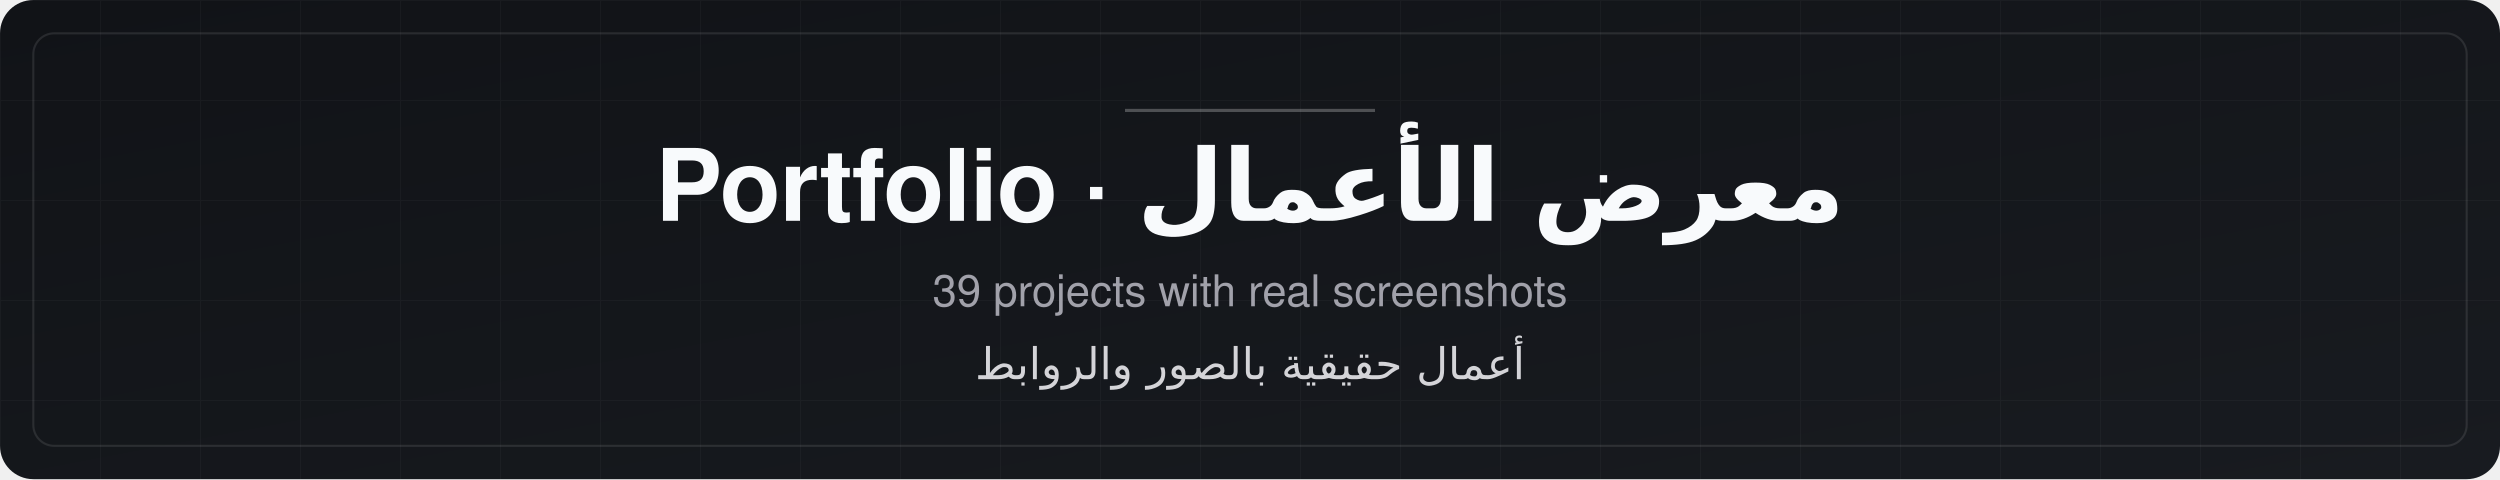
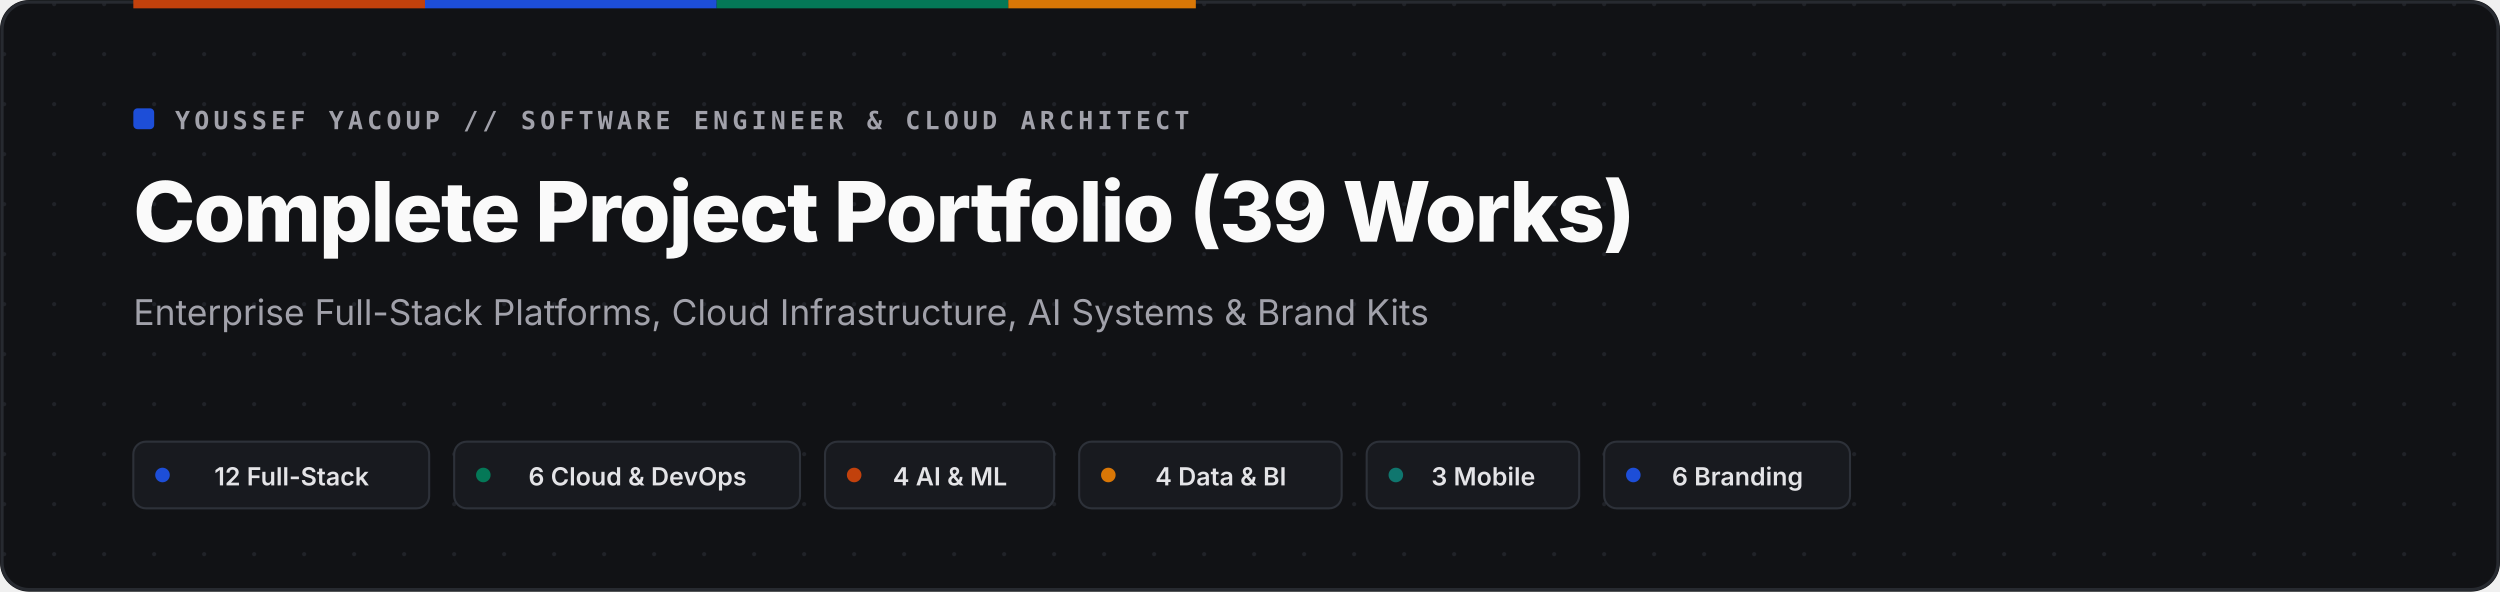
- <svg xmlns="http://www.w3.org/2000/svg" width="1200" height="230" viewBox="0 0 1200 230">
+ <svg xmlns="http://www.w3.org/2000/svg" viewBox="0 0 1200 284" width="100%">
  <defs>
-     <linearGradient id="g" x1="0" y1="0" x2="1" y2="1">
-       <stop offset="0%" stop-color="#111317" />
-       <stop offset="100%" stop-color="#181b20" />
-     </linearGradient>
-     <pattern id="grid" width="48" height="48" patternUnits="userSpaceOnUse">
-       <path d="M 48 0 L 0 0 0 48" fill="none" stroke="#ffffff" stroke-opacity="0.035" stroke-width="1" />
+     <pattern id="dots" width="24" height="24" patternUnits="userSpaceOnUse">
+       <circle cx="2" cy="2" r="1" fill="#272A30" opacity="0.7" />
    </pattern>
  </defs>
-   <rect width="1200" height="230" rx="16" fill="url(#g)" />
-   <rect width="1200" height="230" rx="16" fill="url(#grid)" />
-   <rect x="16" y="16" width="1168" height="198" rx="10" fill="none" stroke="#ffffff" stroke-opacity="0.1" stroke-width="1" />
-   <line x1="540" y1="53" x2="660" y2="53" stroke="#ffffff" stroke-opacity="0.25" stroke-width="1.5" />
-   <text x="600" y="106" text-anchor="middle" font-family="Segoe UI, Helvetica, Arial, sans-serif" font-size="48" font-weight="700" letter-spacing="-0.5" fill="#f8fafc">Portfolio · معرض الأعمال</text>
-   <text x="600" y="147" text-anchor="middle" font-family="Segoe UI, Helvetica, Arial, sans-serif" font-size="21" fill="#a1a1aa">39 projects with real screenshots</text>
-   <text x="600" y="182" text-anchor="middle" direction="rtl" font-family="Segoe UI, Tahoma, Arial, sans-serif" font-size="21" fill="#d4d4d8">أعمال حقيقية بالصور والروابط</text>
+   <rect width="1200" height="284" rx="14" fill="#111215" />
+   <rect width="1200" height="284" rx="14" fill="url(#dots)" />
+   <rect x="1" y="1" width="1198" height="282" rx="13" fill="none" stroke="#272A30" stroke-width="1.5" />
+   <rect x="64" y="0" width="140" height="4" fill="#C2410C" />
+   <rect x="204" y="0" width="140" height="4" fill="#1D4ED8" />
+   <rect x="344" y="0" width="140" height="4" fill="#047857" />
+   <rect x="484" y="0" width="90" height="4" fill="#D97706" />
+   <g transform="translate(64, 52)">
+     <rect x="0" y="0" width="10" height="10" rx="2" fill="#1D4ED8" />
+     <text x="20" y="10" fill="#A1A1AA" font-family="JetBrains Mono,Consolas,monospace" font-size="12" font-weight="600" letter-spacing="2">YOUSSEF YACOUP // SOFTWARE ENGINEER &amp; CLOUD ARCHITECT</text>
+     <text x="0" y="64" fill="#FAFAFA" font-family="Inter,Segoe UI,Arial,sans-serif" font-size="40" font-weight="800" letter-spacing="-0.8">Complete Project Portfolio (39 Works)</text>
+     <text x="0" y="104" fill="#A1A1AA" font-family="Inter,Segoe UI,Arial,sans-serif" font-size="17" font-weight="400">Enterprise Full-Stack Platforms, Cloud Infrastructure, AI Systems &amp; Brand Kits</text>
+   </g>
+   <rect x="64" y="212" width="142" height="32" rx="6" fill="#181A1F" stroke="#2D3139" stroke-width="1" />
+   <circle cx="78" cy="228" r="3.5" fill="#1D4ED8" />
+   <text x="140.0" y="233" fill="#E4E4E7" font-family="Inter,Segoe UI,Arial,sans-serif" font-size="12" font-weight="600" text-anchor="middle">12 Full-Stack</text>
+   <rect x="218" y="212" width="166" height="32" rx="6" fill="#181A1F" stroke="#2D3139" stroke-width="1" />
+   <circle cx="232" cy="228" r="3.5" fill="#047857" />
+   <text x="306.0" y="233" fill="#E4E4E7" font-family="Inter,Segoe UI,Arial,sans-serif" font-size="12" font-weight="600" text-anchor="middle">6 Cloud &amp; DevOps</text>
+   <rect x="396" y="212" width="110" height="32" rx="6" fill="#181A1F" stroke="#2D3139" stroke-width="1" />
+   <circle cx="410" cy="228" r="3.5" fill="#C2410C" />
+   <text x="456.0" y="233" fill="#E4E4E7" font-family="Inter,Segoe UI,Arial,sans-serif" font-size="12" font-weight="600" text-anchor="middle">4 AI &amp; ML</text>
+   <rect x="518" y="212" width="126" height="32" rx="6" fill="#181A1F" stroke="#2D3139" stroke-width="1" />
+   <circle cx="532" cy="228" r="3.5" fill="#D97706" />
+   <text x="586.0" y="233" fill="#E4E4E7" font-family="Inter,Segoe UI,Arial,sans-serif" font-size="12" font-weight="600" text-anchor="middle">4 Data &amp; BI</text>
+   <rect x="656" y="212" width="102" height="32" rx="6" fill="#181A1F" stroke="#2D3139" stroke-width="1" />
+   <circle cx="670" cy="228" r="3.5" fill="#0F766E" />
+   <text x="712.0" y="233" fill="#E4E4E7" font-family="Inter,Segoe UI,Arial,sans-serif" font-size="12" font-weight="600" text-anchor="middle">3 Mobile</text>
+   <rect x="770" y="212" width="118" height="32" rx="6" fill="#181A1F" stroke="#2D3139" stroke-width="1" />
+   <circle cx="784" cy="228" r="3.5" fill="#1D4ED8" />
+   <text x="834.0" y="233" fill="#E4E4E7" font-family="Inter,Segoe UI,Arial,sans-serif" font-size="12" font-weight="600" text-anchor="middle">6 Branding</text>
</svg>
